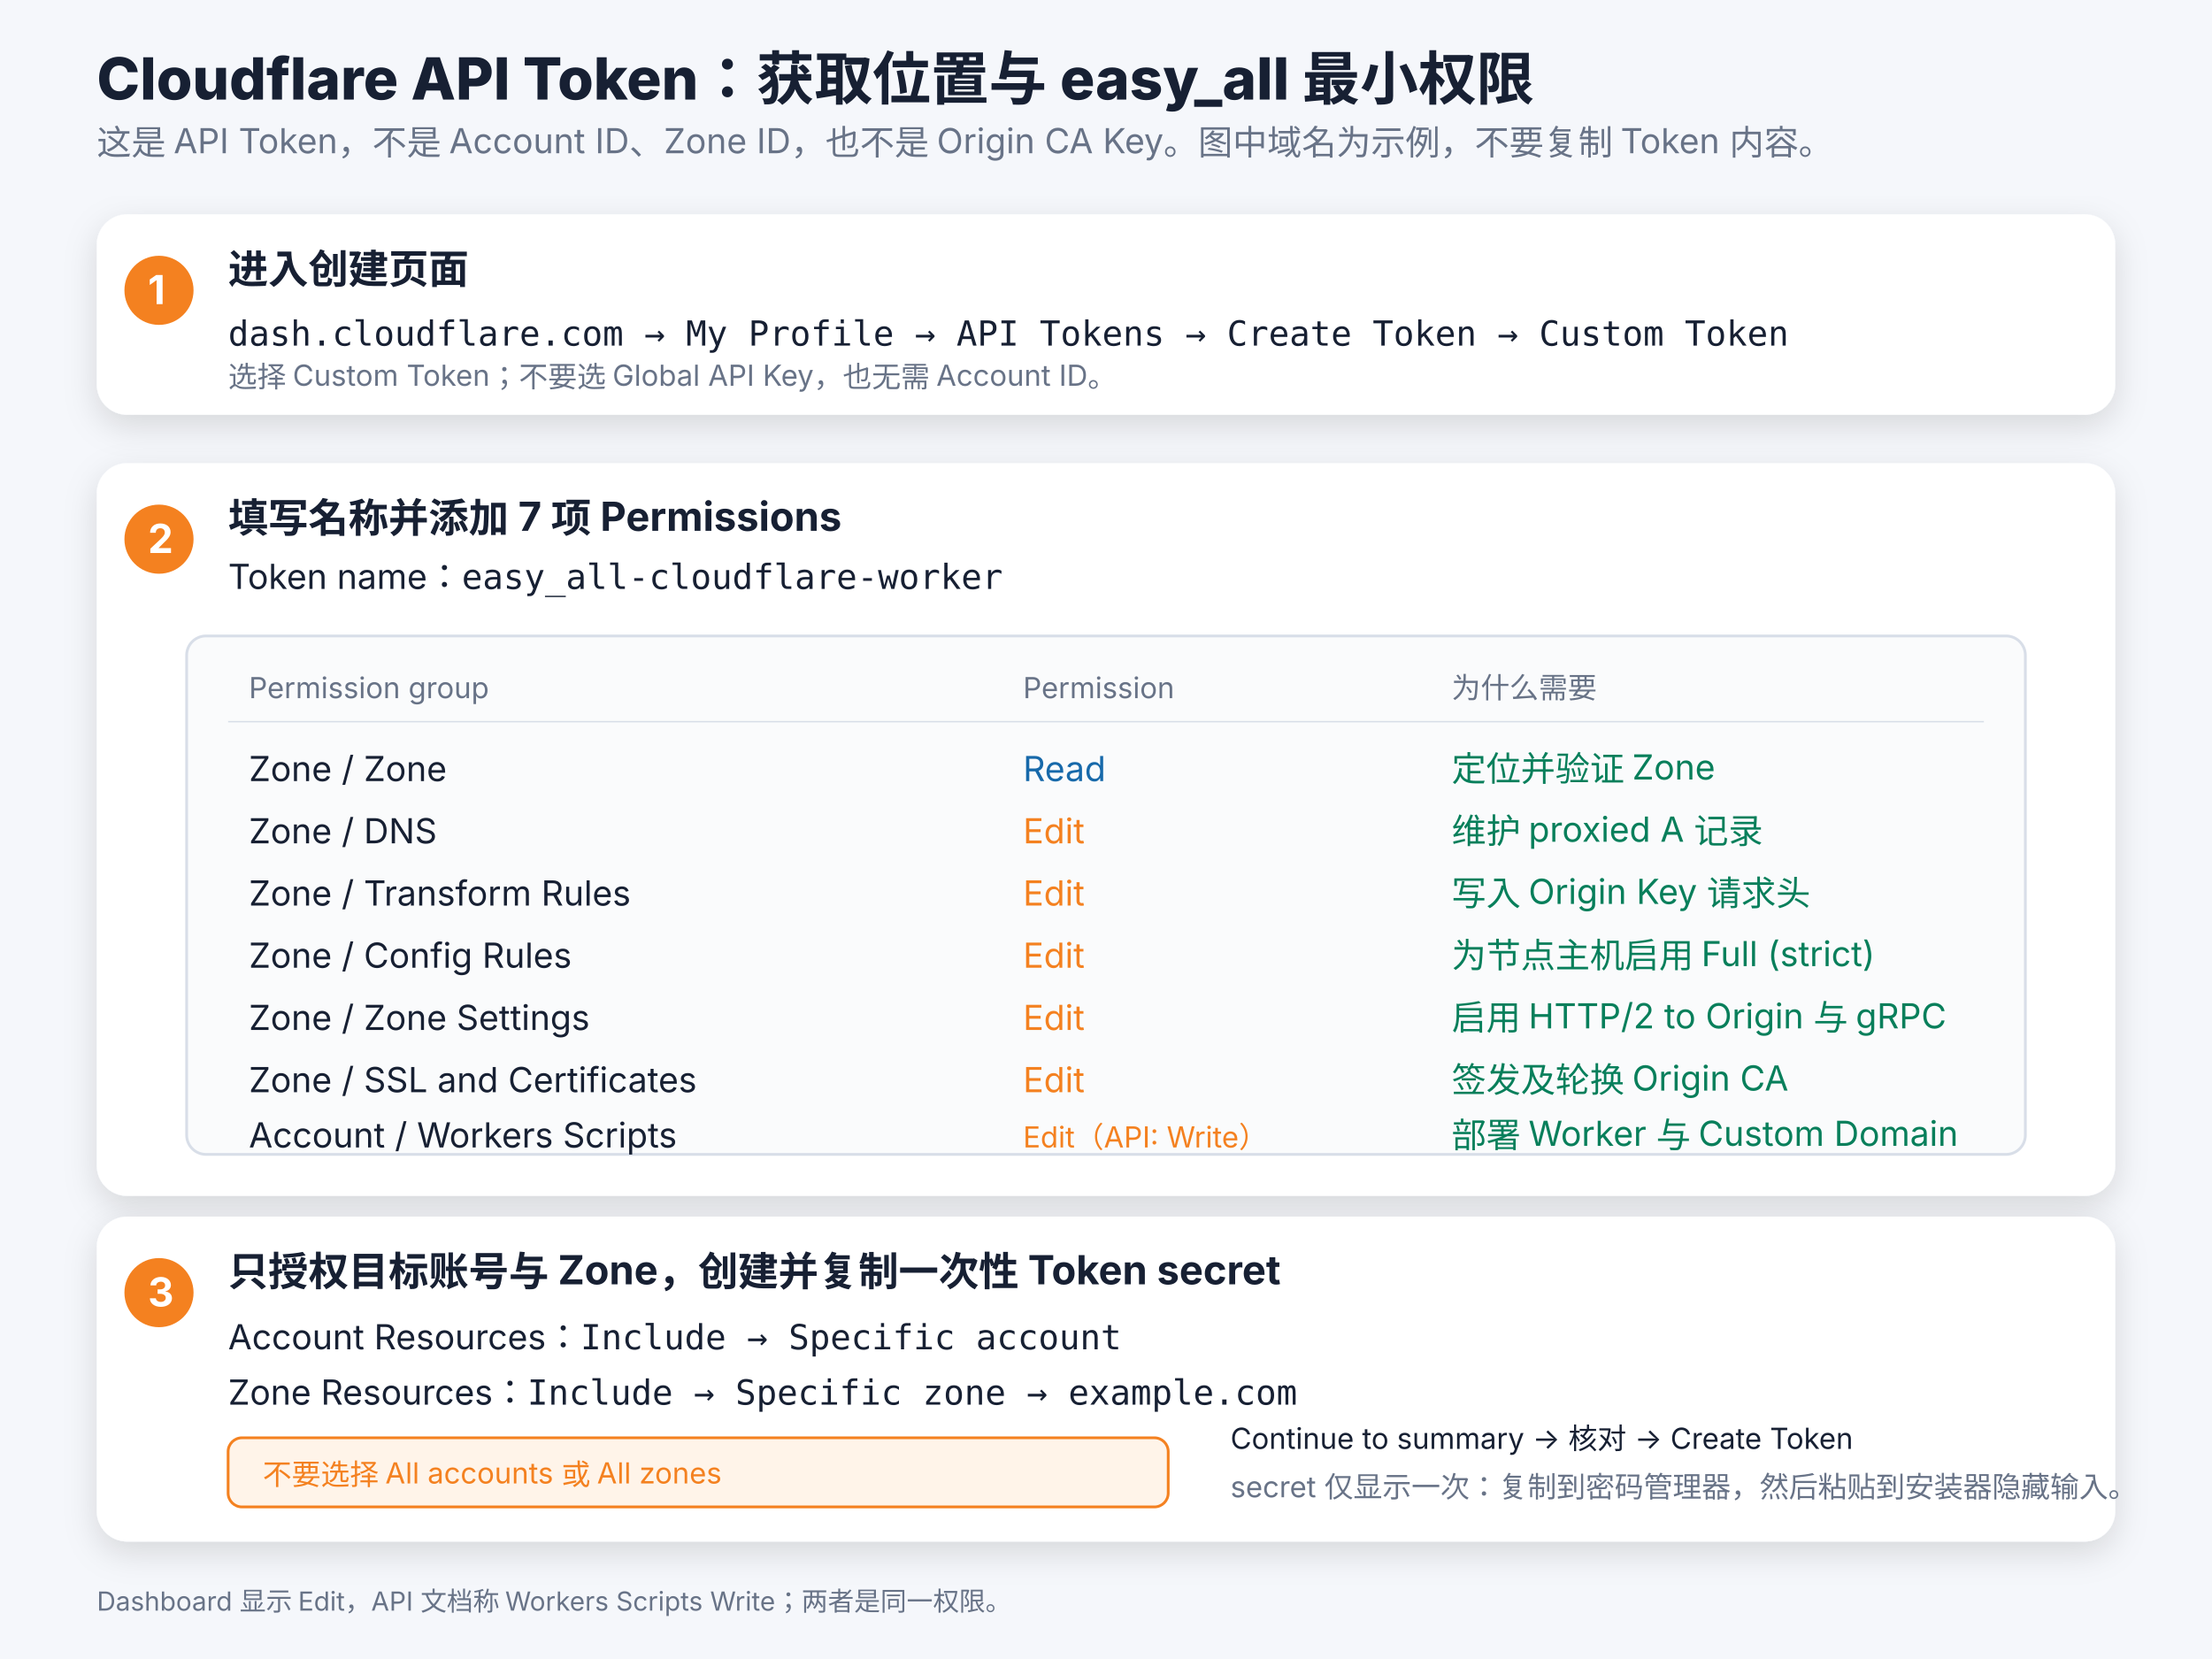
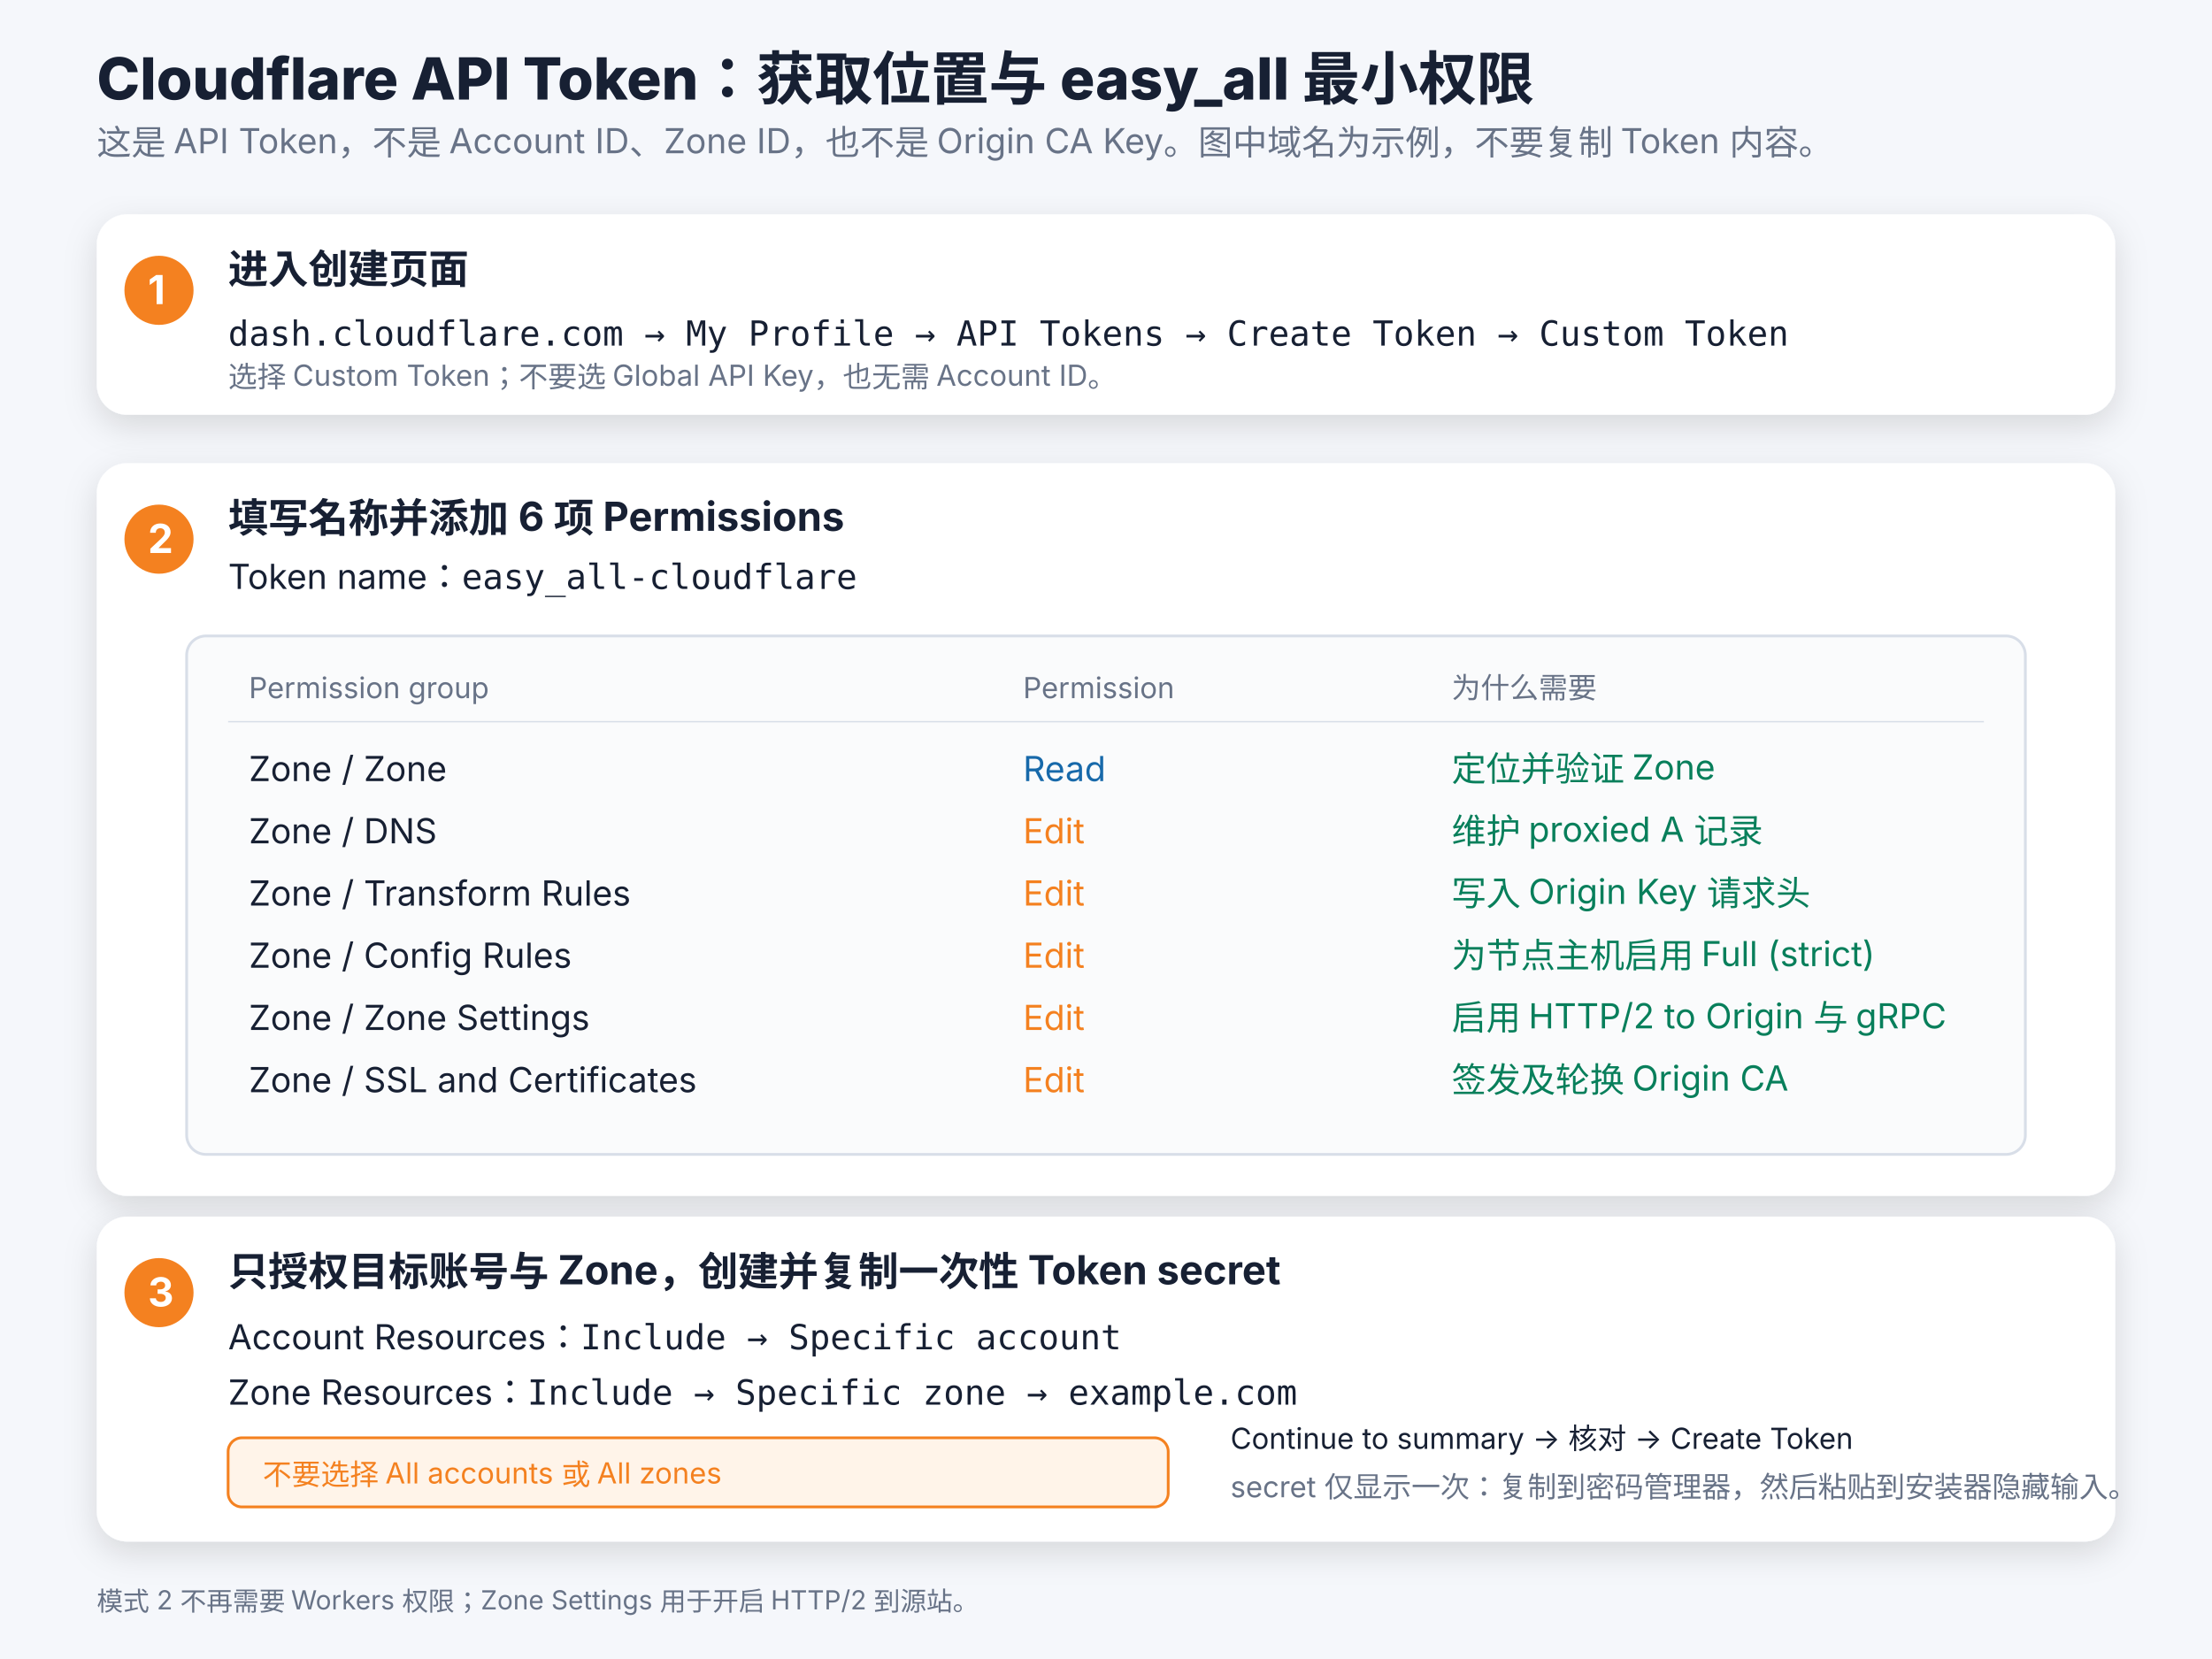
<svg xmlns="http://www.w3.org/2000/svg" width="1600" height="1200" viewBox="0 0 1600 1200" role="img" aria-labelledby="title desc">
  <defs>
    <filter id="shadow" x="-10%" y="-15%" width="120%" height="140%">
      <feDropShadow dx="0" dy="8" stdDeviation="12" flood-opacity=".13" />
    </filter>
    <style>
      text{font-family:-apple-system,BlinkMacSystemFont,"Segoe UI","PingFang SC","Microsoft YaHei",sans-serif;fill:#172033}.title{font-size:42px;font-weight:760}.step{font-size:29px;font-weight:730}.body{font-size:25px}.small{font-size:21px}.tiny{font-size:19px}.muted{fill:#687387}.orange{fill:#f48120}.green{fill:#087f5b}.blue{fill:#1769aa}.mono{font-family:ui-monospace,SFMono-Regular,Menlo,monospace}.white{fill:#fff}
    </style>
  </defs>
  <rect width="1600" height="1200" fill="#f5f7fb" />
  <text x="70" y="72" class="title">Cloudflare API Token：获取位置与 easy_all 最小权限</text>
  <text x="70" y="112" class="body muted">这是 API Token，不是 Account ID、Zone ID，也不是 Origin CA Key。图中域名为示例，不要复制 Token 内容。</text>
  <rect x="70" y="155" width="1460" height="145" rx="22" fill="#fff" filter="url(#shadow)" />
  <circle cx="115" cy="210" r="25" fill="#f48120" />
  <text x="107" y="220" class="step white">1</text>
  <text x="165" y="205" class="step">进入创建页面</text>
  <text x="165" y="250" class="body mono">dash.cloudflare.com  →  My Profile  →  API Tokens  →  Create Token  →  Custom Token</text>
  <text x="165" y="280" class="small muted">选择 Custom Token；不要选 Global API Key，也无需 Account ID。</text>
  <rect x="70" y="335" width="1460" height="530" rx="22" fill="#fff" filter="url(#shadow)" />
  <circle cx="115" cy="390" r="25" fill="#f48120" />
  <text x="107" y="400" class="step white">2</text>
-   <text x="165" y="385" class="step">填写名称并添加 7 项 Permissions</text>
-   <text x="165" y="426" class="body">Token name：<tspan class="mono">easy_all-cloudflare-worker</tspan>
+   <text x="165" y="385" class="step">填写名称并添加 6 项 Permissions</text>
+   <text x="165" y="426" class="body">Token name：<tspan class="mono">easy_all-cloudflare</tspan>
  </text>
  <rect x="135" y="460" width="1330" height="375" rx="14" fill="#fafbfc" stroke="#d8dee8" stroke-width="2" />
  <text x="180" y="505" class="small muted">Permission group</text>
  <text x="740" y="505" class="small muted">Permission</text>
  <text x="1050" y="505" class="small muted">为什么需要</text>
  <line x1="165" y1="522" x2="1435" y2="522" stroke="#d8dee8" />
  <g class="body">
    <text x="180" y="565">Zone / Zone</text>
    <text x="740" y="565" class="blue">Read</text>
    <text x="1050" y="565" class="green">定位并验证 Zone</text>
    <text x="180" y="610">Zone / DNS</text>
    <text x="740" y="610" class="orange">Edit</text>
    <text x="1050" y="610" class="green">维护 proxied A 记录</text>
    <text x="180" y="655">Zone / Transform Rules</text>
    <text x="740" y="655" class="orange">Edit</text>
    <text x="1050" y="655" class="green">写入 Origin Key 请求头</text>
    <text x="180" y="700">Zone / Config Rules</text>
    <text x="740" y="700" class="orange">Edit</text>
    <text x="1050" y="700" class="green">为节点主机启用 Full (strict)</text>
    <text x="180" y="745">Zone / Zone Settings</text>
    <text x="740" y="745" class="orange">Edit</text>
    <text x="1050" y="745" class="green">启用 HTTP/2 to Origin 与 gRPC</text>
  </g>
  <text x="180" y="790" class="body">Zone / SSL and Certificates</text>
  <text x="740" y="790" class="body orange">Edit</text>
  <text x="1050" y="790" class="body green">签发及轮换 Origin CA</text>
-   <text x="180" y="830" class="body">Account / Workers Scripts</text>
-   <text x="740" y="830" class="small orange">Edit（API: Write）</text>
-   <text x="1050" y="830" class="body green">部署 Worker 与 Custom Domain</text>
  <rect x="70" y="880" width="1460" height="235" rx="22" fill="#fff" filter="url(#shadow)" />
  <circle cx="115" cy="935" r="25" fill="#f48120" />
  <text x="107" y="945" class="step white">3</text>
  <text x="165" y="930" class="step">只授权目标账号与 Zone，创建并复制一次性 Token secret</text>
  <text x="165" y="976" class="body">Account Resources：<tspan class="mono">Include  →  Specific account</tspan>
  </text>
  <text x="165" y="1016" class="body">Zone Resources：<tspan class="mono">Include  →  Specific zone  →  example.com</tspan>
  </text>
  <rect x="165" y="1040" width="680" height="50" rx="10" fill="#fff4e9" stroke="#f48120" stroke-width="2" />
  <text x="190" y="1074" class="small orange">不要选择 All accounts 或 All zones</text>
  <text x="890" y="1048" class="small">Continue to summary → 核对 → Create Token</text>
  <text x="890" y="1083" class="small muted">secret 仅显示一次：复制到密码管理器，然后粘贴到安装器隐藏输入。</text>
-   <text x="70" y="1165" class="tiny muted">Dashboard 显示 Edit，API 文档称 Workers Scripts Write；两者是同一权限。</text>
+   <text x="70" y="1165" class="tiny muted">模式 2 不再需要 Workers 权限；Zone Settings 用于开启 HTTP/2 到源站。</text>
</svg>
